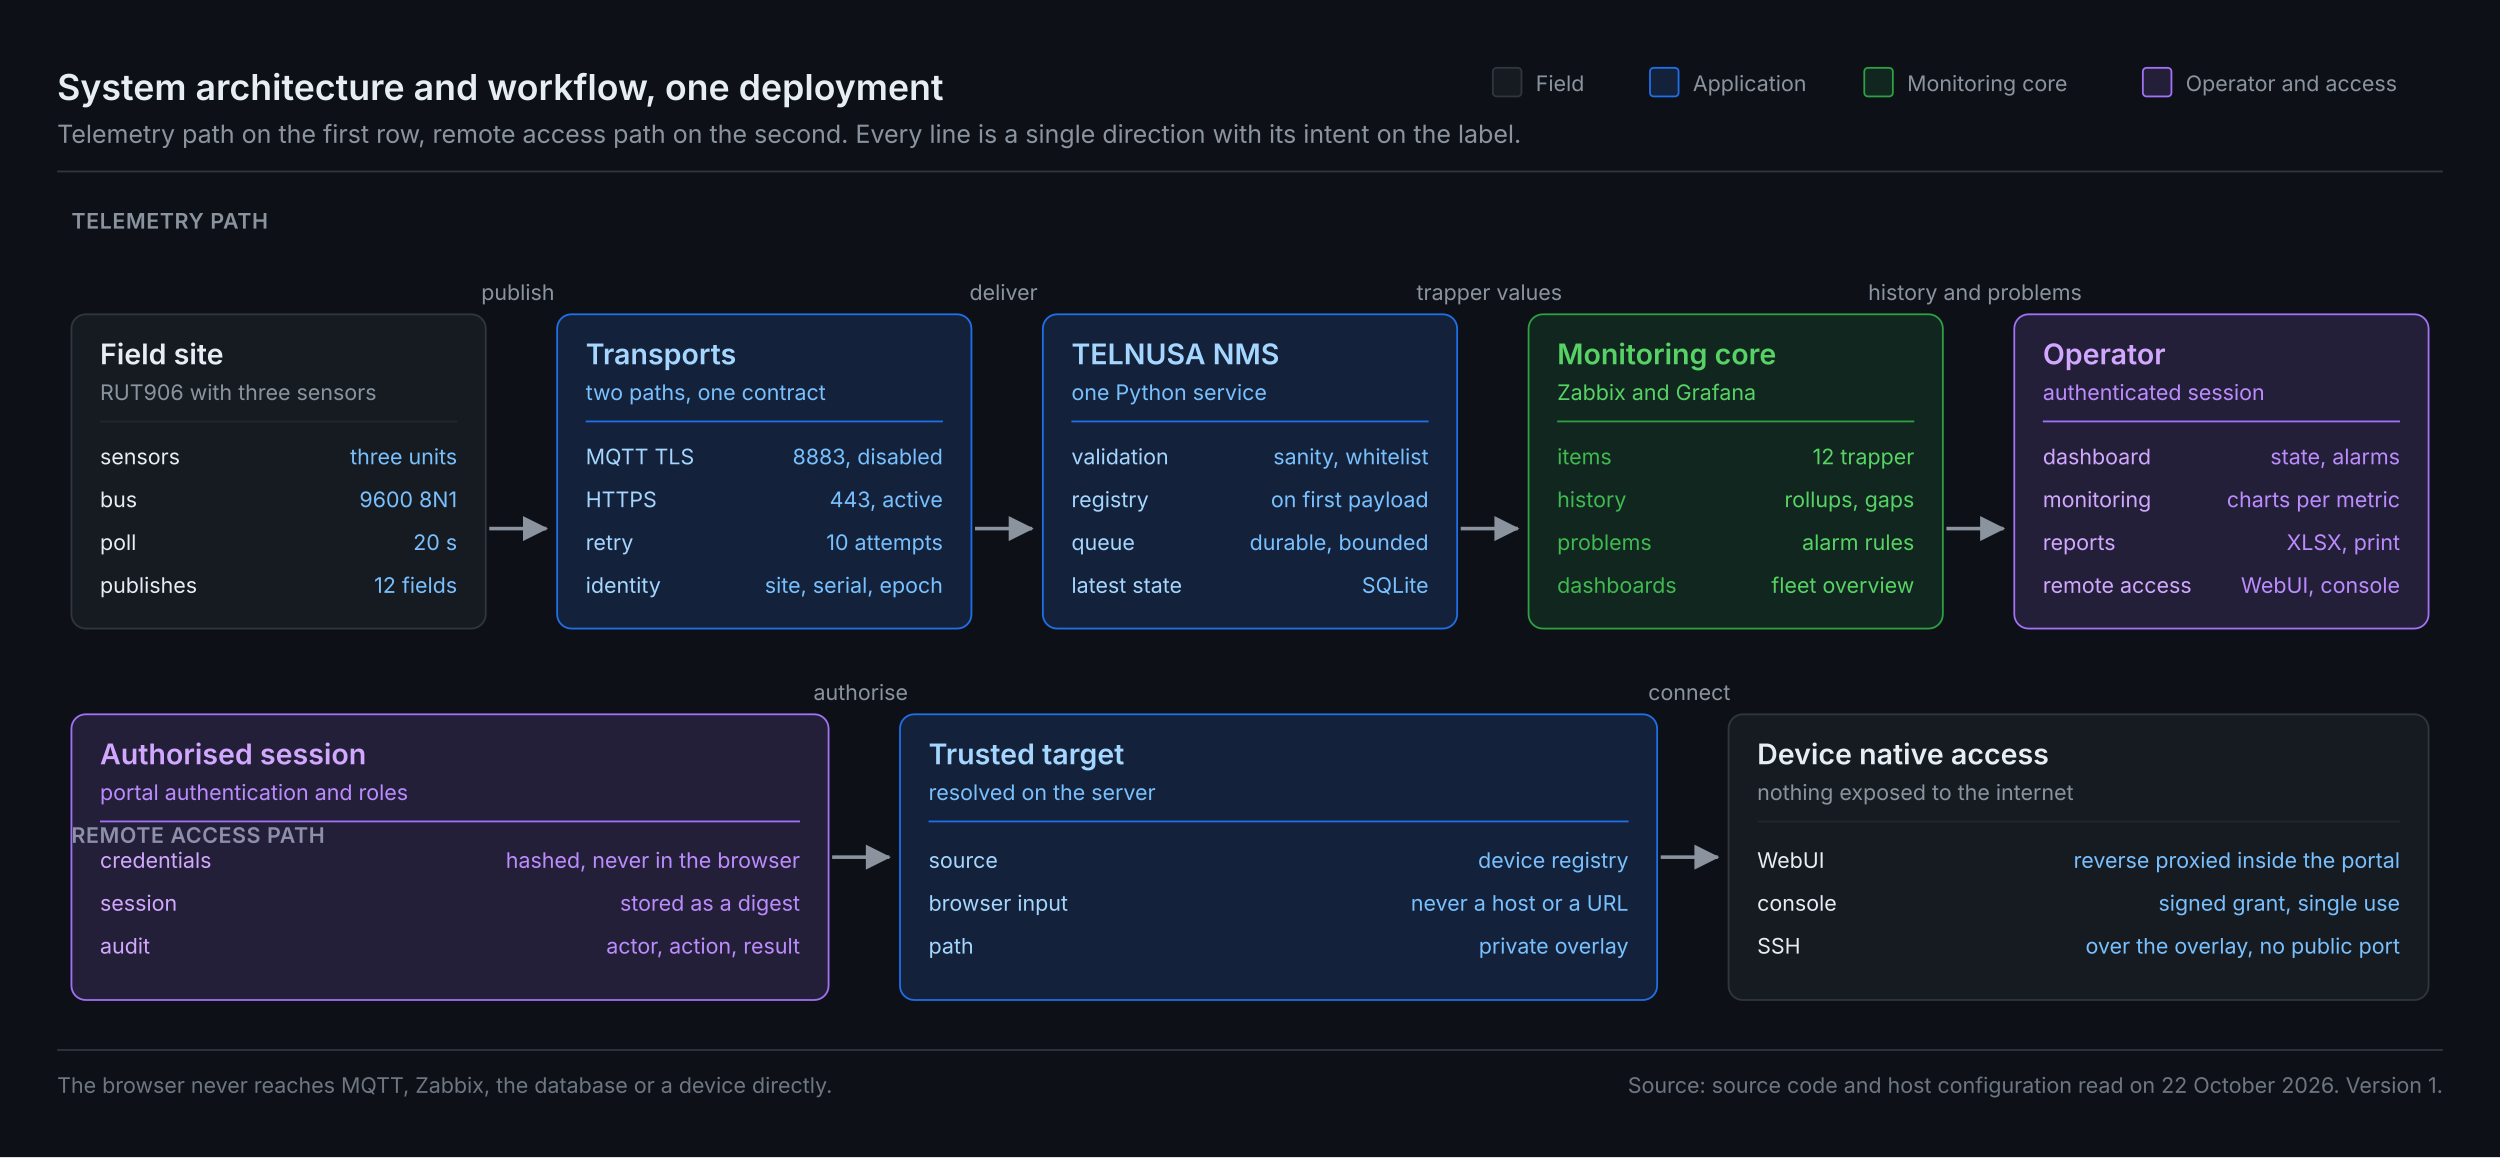
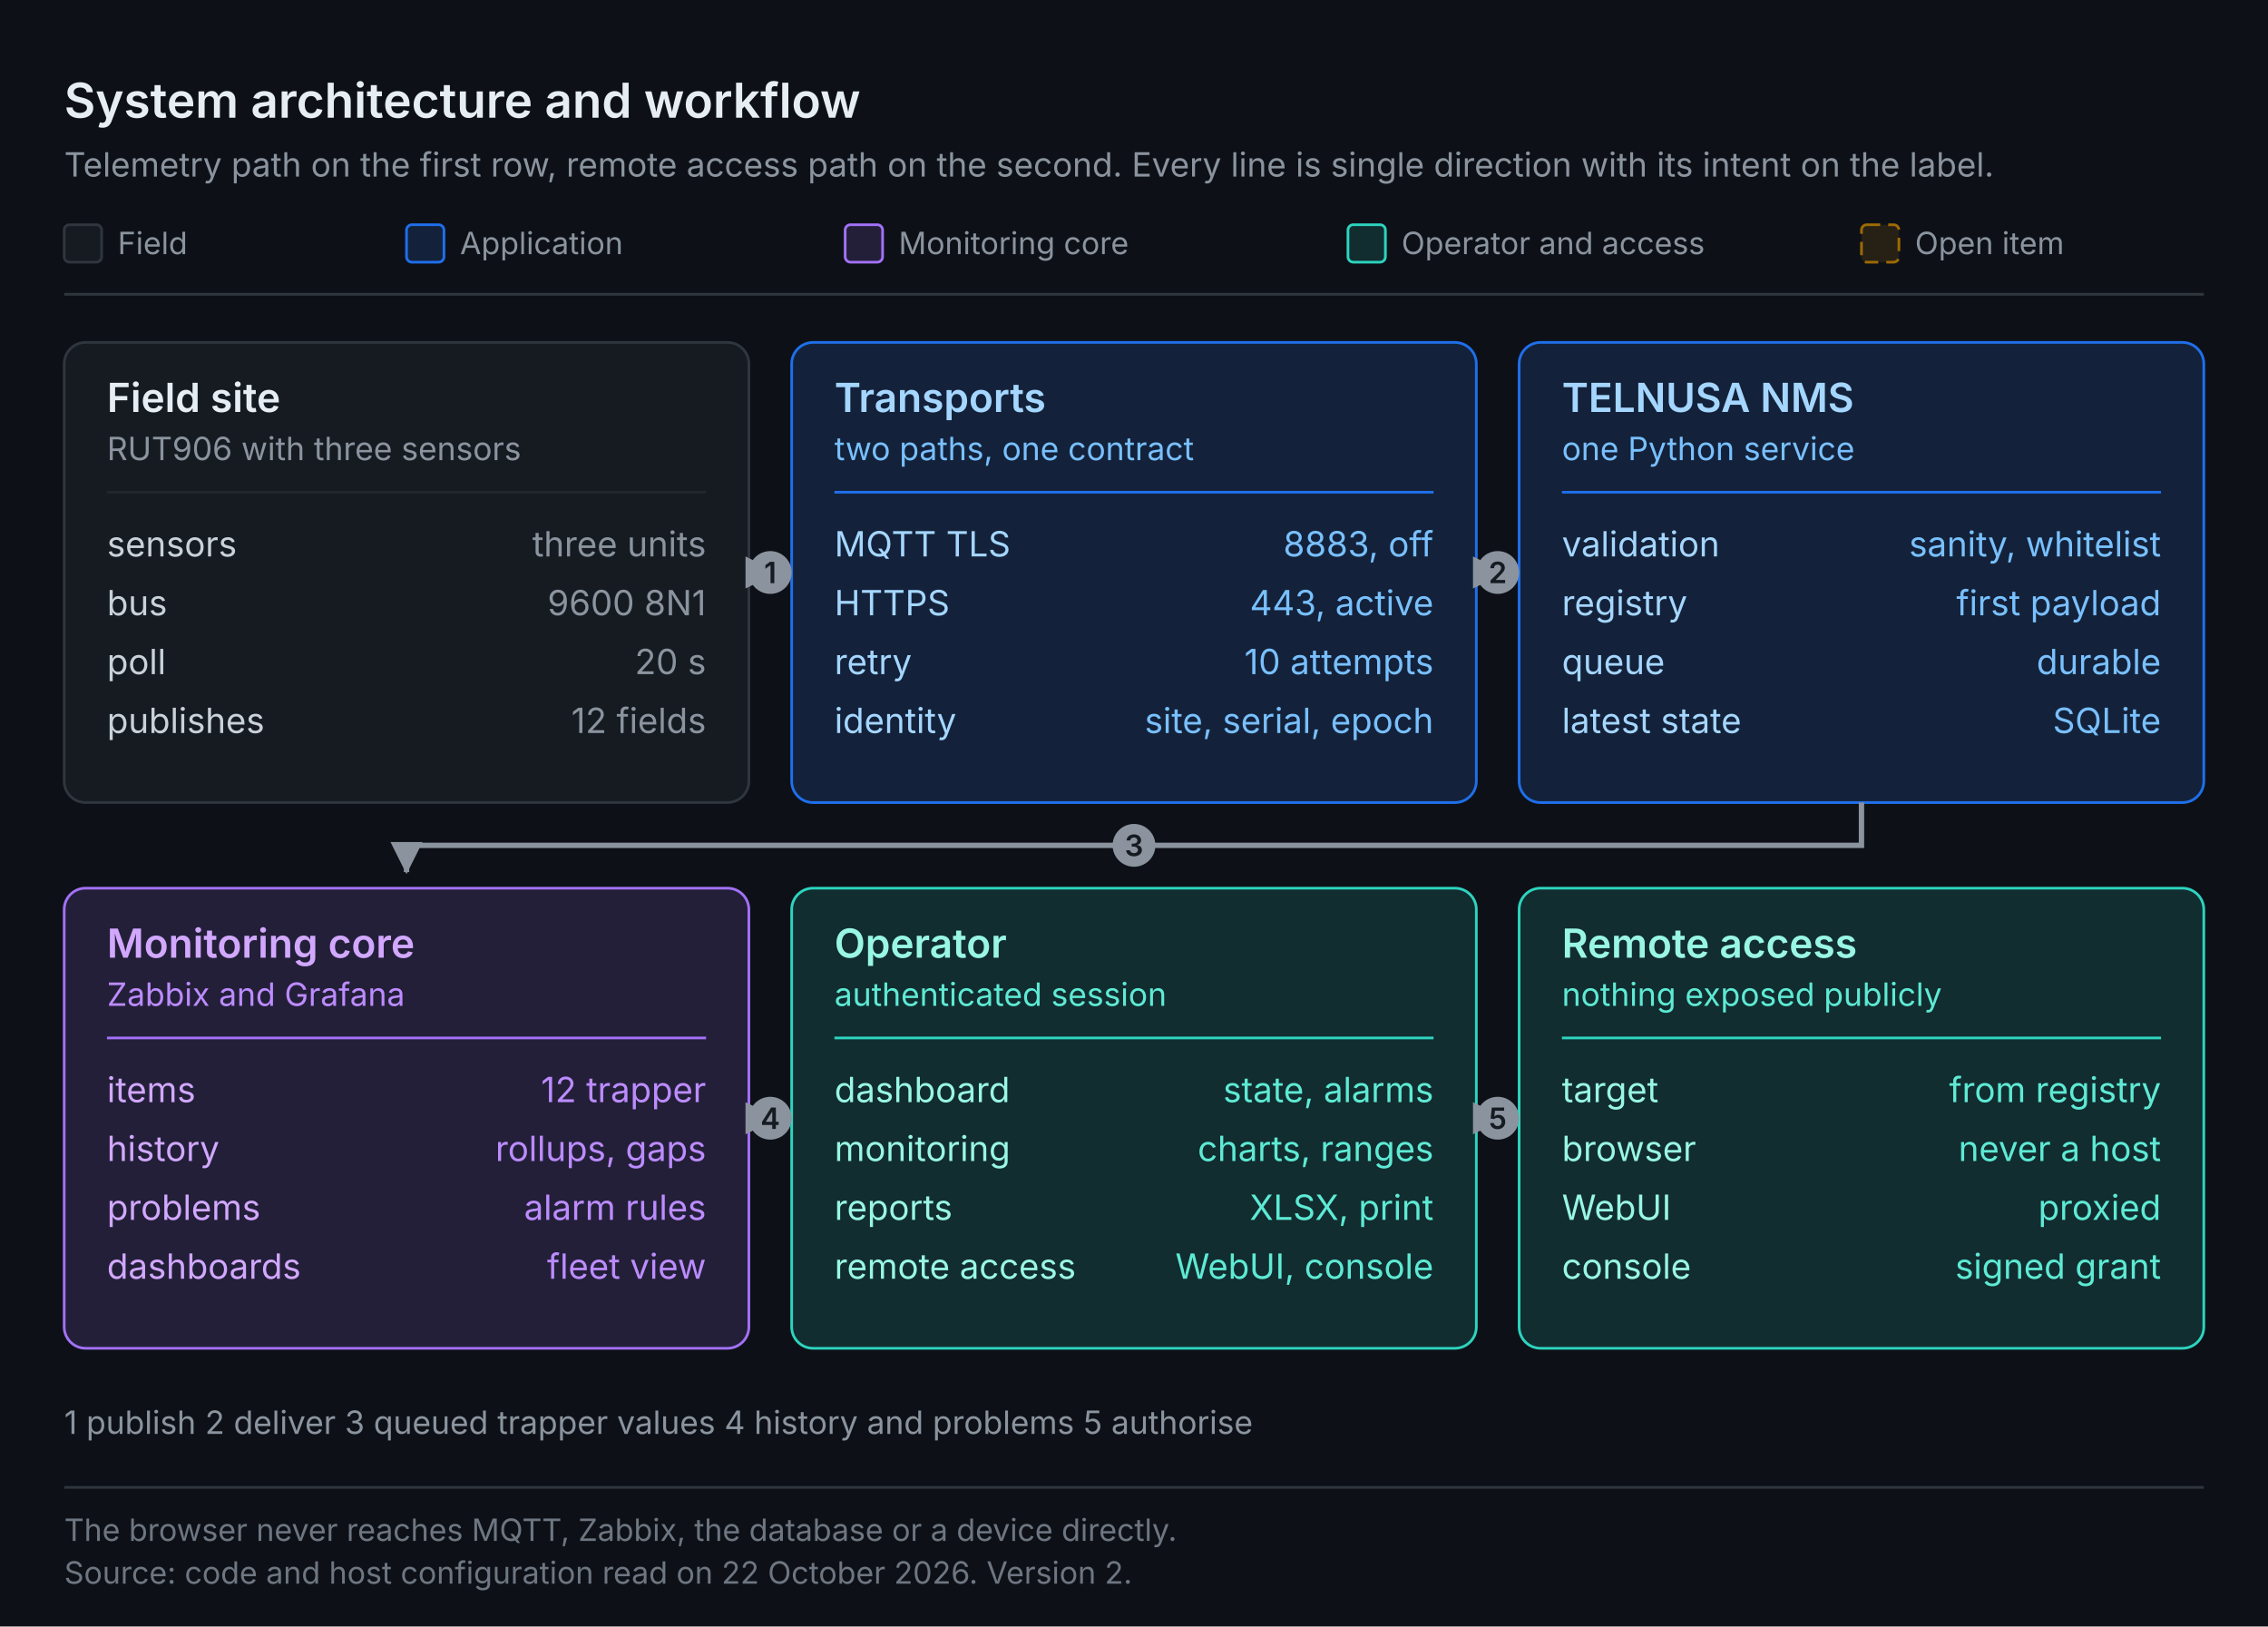
- <svg xmlns="http://www.w3.org/2000/svg" viewBox="0 0 1400 648" width="1400" height="648" role="img" font-family="Inter, Segoe UI, Helvetica, Arial, sans-serif">
+ <svg xmlns="http://www.w3.org/2000/svg" viewBox="0 0 848 608" width="848" height="608" role="img" font-family="Inter, Segoe UI, Helvetica, Arial, sans-serif">
  <defs>
-     <marker id="flow" viewBox="0 0 8 8" refX="7.5" refY="4" markerWidth="7" markerHeight="7" orient="auto-start-reverse">
+     <marker id="flow" viewBox="0 0 8 8" refX="7.5" refY="4" markerWidth="6" markerHeight="6" orient="auto-start-reverse">
      <path d="M 0 0 L 8 4 L 0 8 Z" fill="#8b949e" />
    </marker>
  </defs>
-   <rect width="1400" height="648" fill="#0d1117" />
-   <text x="32" y="56" font-size="20" font-weight="600" fill="#e6edf3">System architecture and workflow, one deployment</text>
-   <text x="32" y="80" font-size="14" fill="#8b949e">Telemetry path on the first row, remote access path on the second. Every line is a single direction with its intent on the label.</text>
-   <g font-size="12" fill="#8b949e">
-     <rect x="836" y="38" width="16" height="16" rx="2" fill="#161b22" stroke="#30363d" />
-     <text x="860" y="51">Field</text>
-     <rect x="924" y="38" width="16" height="16" rx="2" fill="rgba(56,139,253,0.15)" stroke="#1f6feb" />
-     <text x="948" y="51">Application</text>
-     <rect x="1044" y="38" width="16" height="16" rx="2" fill="rgba(46,160,67,0.15)" stroke="#2ea043" />
-     <text x="1068" y="51">Monitoring core</text>
-     <rect x="1200" y="38" width="16" height="16" rx="2" fill="rgba(163,113,247,0.15)" stroke="#a371f7" />
-     <text x="1224" y="51">Operator and access</text>
+   <rect width="848" height="608" fill="#0d1117" />
+   <text x="24" y="44" font-size="18" font-weight="600" fill="#e6edf3">System architecture and workflow</text>
+   <text x="24" y="66" font-size="12.5" fill="#8b949e">Telemetry path on the first row, remote access path on the second. Every line is single direction with its intent on the label.</text>
+   <g font-size="11.5" fill="#8b949e">
+     <rect x="24" y="84" width="14" height="14" rx="2" fill="#161b22" stroke="#30363d" />
+     <text x="44" y="95">Field</text>
+     <rect x="152" y="84" width="14" height="14" rx="2" fill="rgba(56,139,253,0.15)" stroke="#1f6feb" />
+     <text x="172" y="95">Application</text>
+     <rect x="316" y="84" width="14" height="14" rx="2" fill="rgba(163,113,247,0.15)" stroke="#a371f7" />
+     <text x="336" y="95">Monitoring core</text>
+     <rect x="504" y="84" width="14" height="14" rx="2" fill="rgba(45,212,191,0.15)" stroke="#2dd4bf" />
+     <text x="524" y="95">Operator and access</text>
+     <rect x="696" y="84" width="14" height="14" rx="2" fill="rgba(187,128,9,0.15)" stroke="#9e6a03" stroke-dasharray="5 3" />
+     <text x="716" y="95">Open item</text>
  </g>
-   <line x1="32" y1="96" x2="1368" y2="96" stroke="#30363d" />
-   <text x="40" y="128" font-size="12" font-weight="600" fill="#8b949e" letter-spacing="0.32">TELEMETRY PATH</text>
-   <text x="40" y="472" font-size="12" font-weight="600" fill="#8b949e" letter-spacing="0.32">REMOTE ACCESS PATH</text>
-   <rect x="40" y="176" width="232" height="176" rx="8" fill="#161b22" stroke="#30363d" />
-   <text x="56" y="204" font-size="16" font-weight="600" fill="#e6edf3">Field site</text>
-   <text x="56" y="224" font-size="12" fill="#8b949e">RUT906 with three sensors</text>
-   <line x1="56" y1="236" x2="256" y2="236" stroke="#21262d" />
-   <g font-size="12">
-     <text x="56" y="260" fill="#e6edf3">sensors</text>
-     <text x="256" y="260" fill="#79c0ff" text-anchor="end">three units</text>
-     <text x="56" y="284" fill="#e6edf3">bus</text>
-     <text x="256" y="284" fill="#79c0ff" text-anchor="end">9600 8N1</text>
-     <text x="56" y="308" fill="#e6edf3">poll</text>
-     <text x="256" y="308" fill="#79c0ff" text-anchor="end">20 s</text>
-     <text x="56" y="332" fill="#e6edf3">publishes</text>
-     <text x="256" y="332" fill="#79c0ff" text-anchor="end">12 fields</text>
+   <line x1="24" y1="110" x2="824" y2="110" stroke="#30363d" />
+   <rect x="24" y="128" width="256" height="172" rx="8" fill="#161b22" stroke="#30363d" />
+   <text x="40" y="154" font-size="15" font-weight="600" fill="#e6edf3">Field site</text>
+   <text x="40" y="172" font-size="12" fill="#8b949e">RUT906 with three sensors</text>
+   <line x1="40" y1="184" x2="264" y2="184" stroke="#21262d" />
+   <g font-size="13">
+     <text x="40" y="208" fill="#c9d1d9">sensors</text>
+     <text x="264" y="208" fill="#8b949e" text-anchor="end">three units</text>
+     <text x="40" y="230" fill="#c9d1d9">bus</text>
+     <text x="264" y="230" fill="#8b949e" text-anchor="end">9600 8N1</text>
+     <text x="40" y="252" fill="#c9d1d9">poll</text>
+     <text x="264" y="252" fill="#8b949e" text-anchor="end">20 s</text>
+     <text x="40" y="274" fill="#c9d1d9">publishes</text>
+     <text x="264" y="274" fill="#8b949e" text-anchor="end">12 fields</text>
  </g>
-   <rect x="312" y="176" width="232" height="176" rx="8" fill="rgba(56,139,253,0.15)" stroke="#1f6feb" />
-   <text x="328" y="204" font-size="16" font-weight="600" fill="#a5d6ff">Transports</text>
-   <text x="328" y="224" font-size="12" fill="#79c0ff">two paths, one contract</text>
-   <line x1="328" y1="236" x2="528" y2="236" stroke="#1f6feb" />
-   <g font-size="12">
-     <text x="328" y="260" fill="#a5d6ff">MQTT TLS</text>
-     <text x="528" y="260" fill="#79c0ff" text-anchor="end">8883, disabled</text>
-     <text x="328" y="284" fill="#a5d6ff">HTTPS</text>
-     <text x="528" y="284" fill="#79c0ff" text-anchor="end">443, active</text>
-     <text x="328" y="308" fill="#a5d6ff">retry</text>
-     <text x="528" y="308" fill="#79c0ff" text-anchor="end">10 attempts</text>
-     <text x="328" y="332" fill="#a5d6ff">identity</text>
-     <text x="528" y="332" fill="#79c0ff" text-anchor="end">site, serial, epoch</text>
+   <rect x="296" y="128" width="256" height="172" rx="8" fill="rgba(56,139,253,0.15)" stroke="#1f6feb" />
+   <text x="312" y="154" font-size="15" font-weight="600" fill="#a5d6ff">Transports</text>
+   <text x="312" y="172" font-size="12" fill="#79c0ff">two paths, one contract</text>
+   <line x1="312" y1="184" x2="536" y2="184" stroke="#1f6feb" />
+   <g font-size="13">
+     <text x="312" y="208" fill="#a5d6ff">MQTT TLS</text>
+     <text x="536" y="208" fill="#79c0ff" text-anchor="end">8883, off</text>
+     <text x="312" y="230" fill="#a5d6ff">HTTPS</text>
+     <text x="536" y="230" fill="#79c0ff" text-anchor="end">443, active</text>
+     <text x="312" y="252" fill="#a5d6ff">retry</text>
+     <text x="536" y="252" fill="#79c0ff" text-anchor="end">10 attempts</text>
+     <text x="312" y="274" fill="#a5d6ff">identity</text>
+     <text x="536" y="274" fill="#79c0ff" text-anchor="end">site, serial, epoch</text>
  </g>
-   <rect x="584" y="176" width="232" height="176" rx="8" fill="rgba(56,139,253,0.15)" stroke="#1f6feb" />
-   <text x="600" y="204" font-size="16" font-weight="600" fill="#a5d6ff">TELNUSA NMS</text>
-   <text x="600" y="224" font-size="12" fill="#79c0ff">one Python service</text>
-   <line x1="600" y1="236" x2="800" y2="236" stroke="#1f6feb" />
-   <g font-size="12">
-     <text x="600" y="260" fill="#a5d6ff">validation</text>
-     <text x="800" y="260" fill="#79c0ff" text-anchor="end">sanity, whitelist</text>
-     <text x="600" y="284" fill="#a5d6ff">registry</text>
-     <text x="800" y="284" fill="#79c0ff" text-anchor="end">on first payload</text>
-     <text x="600" y="308" fill="#a5d6ff">queue</text>
-     <text x="800" y="308" fill="#79c0ff" text-anchor="end">durable, bounded</text>
-     <text x="600" y="332" fill="#a5d6ff">latest state</text>
-     <text x="800" y="332" fill="#79c0ff" text-anchor="end">SQLite</text>
+   <rect x="568" y="128" width="256" height="172" rx="8" fill="rgba(56,139,253,0.15)" stroke="#1f6feb" />
+   <text x="584" y="154" font-size="15" font-weight="600" fill="#a5d6ff">TELNUSA NMS</text>
+   <text x="584" y="172" font-size="12" fill="#79c0ff">one Python service</text>
+   <line x1="584" y1="184" x2="808" y2="184" stroke="#1f6feb" />
+   <g font-size="13">
+     <text x="584" y="208" fill="#a5d6ff">validation</text>
+     <text x="808" y="208" fill="#79c0ff" text-anchor="end">sanity, whitelist</text>
+     <text x="584" y="230" fill="#a5d6ff">registry</text>
+     <text x="808" y="230" fill="#79c0ff" text-anchor="end">first payload</text>
+     <text x="584" y="252" fill="#a5d6ff">queue</text>
+     <text x="808" y="252" fill="#79c0ff" text-anchor="end">durable</text>
+     <text x="584" y="274" fill="#a5d6ff">latest state</text>
+     <text x="808" y="274" fill="#79c0ff" text-anchor="end">SQLite</text>
  </g>
-   <rect x="856" y="176" width="232" height="176" rx="8" fill="rgba(46,160,67,0.15)" stroke="#2ea043" />
-   <text x="872" y="204" font-size="16" font-weight="600" fill="#56d364">Monitoring core</text>
-   <text x="872" y="224" font-size="12" fill="#56d364">Zabbix and Grafana</text>
-   <line x1="872" y1="236" x2="1072" y2="236" stroke="#2ea043" />
-   <g font-size="12">
-     <text x="872" y="260" fill="#3fb950">items</text>
-     <text x="1072" y="260" fill="#56d364" text-anchor="end">12 trapper</text>
-     <text x="872" y="284" fill="#3fb950">history</text>
-     <text x="1072" y="284" fill="#56d364" text-anchor="end">rollups, gaps</text>
-     <text x="872" y="308" fill="#3fb950">problems</text>
-     <text x="1072" y="308" fill="#56d364" text-anchor="end">alarm rules</text>
-     <text x="872" y="332" fill="#3fb950">dashboards</text>
-     <text x="1072" y="332" fill="#56d364" text-anchor="end">fleet overview</text>
+   <rect x="24" y="332" width="256" height="172" rx="8" fill="rgba(163,113,247,0.15)" stroke="#a371f7" />
+   <text x="40" y="358" font-size="15" font-weight="600" fill="#d2a8ff">Monitoring core</text>
+   <text x="40" y="376" font-size="12" fill="#bc8cff">Zabbix and Grafana</text>
+   <line x1="40" y1="388" x2="264" y2="388" stroke="#a371f7" />
+   <g font-size="13">
+     <text x="40" y="412" fill="#d2a8ff">items</text>
+     <text x="264" y="412" fill="#bc8cff" text-anchor="end">12 trapper</text>
+     <text x="40" y="434" fill="#d2a8ff">history</text>
+     <text x="264" y="434" fill="#bc8cff" text-anchor="end">rollups, gaps</text>
+     <text x="40" y="456" fill="#d2a8ff">problems</text>
+     <text x="264" y="456" fill="#bc8cff" text-anchor="end">alarm rules</text>
+     <text x="40" y="478" fill="#d2a8ff">dashboards</text>
+     <text x="264" y="478" fill="#bc8cff" text-anchor="end">fleet view</text>
  </g>
-   <rect x="1128" y="176" width="232" height="176" rx="8" fill="rgba(163,113,247,0.15)" stroke="#a371f7" />
-   <text x="1144" y="204" font-size="16" font-weight="600" fill="#d2a8ff">Operator</text>
-   <text x="1144" y="224" font-size="12" fill="#bc8cff">authenticated session</text>
-   <line x1="1144" y1="236" x2="1344" y2="236" stroke="#a371f7" />
-   <g font-size="12">
-     <text x="1144" y="260" fill="#d2a8ff">dashboard</text>
-     <text x="1344" y="260" fill="#bc8cff" text-anchor="end">state, alarms</text>
-     <text x="1144" y="284" fill="#d2a8ff">monitoring</text>
-     <text x="1344" y="284" fill="#bc8cff" text-anchor="end">charts per metric</text>
-     <text x="1144" y="308" fill="#d2a8ff">reports</text>
-     <text x="1344" y="308" fill="#bc8cff" text-anchor="end">XLSX, print</text>
-     <text x="1144" y="332" fill="#d2a8ff">remote access</text>
-     <text x="1344" y="332" fill="#bc8cff" text-anchor="end">WebUI, console</text>
+   <rect x="296" y="332" width="256" height="172" rx="8" fill="rgba(45,212,191,0.15)" stroke="#2dd4bf" />
+   <text x="312" y="358" font-size="15" font-weight="600" fill="#99f6e4">Operator</text>
+   <text x="312" y="376" font-size="12" fill="#5eead4">authenticated session</text>
+   <line x1="312" y1="388" x2="536" y2="388" stroke="#2dd4bf" />
+   <g font-size="13">
+     <text x="312" y="412" fill="#99f6e4">dashboard</text>
+     <text x="536" y="412" fill="#5eead4" text-anchor="end">state, alarms</text>
+     <text x="312" y="434" fill="#99f6e4">monitoring</text>
+     <text x="536" y="434" fill="#5eead4" text-anchor="end">charts, ranges</text>
+     <text x="312" y="456" fill="#99f6e4">reports</text>
+     <text x="536" y="456" fill="#5eead4" text-anchor="end">XLSX, print</text>
+     <text x="312" y="478" fill="#99f6e4">remote access</text>
+     <text x="536" y="478" fill="#5eead4" text-anchor="end">WebUI, console</text>
  </g>
-   <line x1="274" y1="296" x2="306" y2="296" stroke="#8b949e" stroke-width="2" marker-end="url(#flow)" />
-   <line x1="546" y1="296" x2="578" y2="296" stroke="#8b949e" stroke-width="2" marker-end="url(#flow)" />
-   <line x1="818" y1="296" x2="850" y2="296" stroke="#8b949e" stroke-width="2" marker-end="url(#flow)" />
-   <line x1="1090" y1="296" x2="1122" y2="296" stroke="#8b949e" stroke-width="2" marker-end="url(#flow)" />
-   <g font-size="12" fill="#8b949e" text-anchor="middle">
-     <text x="290" y="168">publish</text>
-     <text x="562" y="168">deliver</text>
-     <text x="834" y="168">trapper values</text>
-     <text x="1106" y="168">history and problems</text>
+   <rect x="568" y="332" width="256" height="172" rx="8" fill="rgba(45,212,191,0.15)" stroke="#2dd4bf" />
+   <text x="584" y="358" font-size="15" font-weight="600" fill="#99f6e4">Remote access</text>
+   <text x="584" y="376" font-size="12" fill="#5eead4">nothing exposed publicly</text>
+   <line x1="584" y1="388" x2="808" y2="388" stroke="#2dd4bf" />
+   <g font-size="13">
+     <text x="584" y="412" fill="#99f6e4">target</text>
+     <text x="808" y="412" fill="#5eead4" text-anchor="end">from registry</text>
+     <text x="584" y="434" fill="#99f6e4">browser</text>
+     <text x="808" y="434" fill="#5eead4" text-anchor="end">never a host</text>
+     <text x="584" y="456" fill="#99f6e4">WebUI</text>
+     <text x="808" y="456" fill="#5eead4" text-anchor="end">proxied</text>
+     <text x="584" y="478" fill="#99f6e4">console</text>
+     <text x="808" y="478" fill="#5eead4" text-anchor="end">signed grant</text>
  </g>
-   <rect x="40" y="400" width="424" height="160" rx="8" fill="rgba(163,113,247,0.15)" stroke="#a371f7" />
-   <text x="56" y="428" font-size="16" font-weight="600" fill="#d2a8ff">Authorised session</text>
-   <text x="56" y="448" font-size="12" fill="#bc8cff">portal authentication and roles</text>
-   <line x1="56" y1="460" x2="448" y2="460" stroke="#a371f7" />
-   <g font-size="12">
-     <text x="56" y="486" fill="#d2a8ff">credentials</text>
-     <text x="448" y="486" fill="#bc8cff" text-anchor="end">hashed, never in the browser</text>
-     <text x="56" y="510" fill="#d2a8ff">session</text>
-     <text x="448" y="510" fill="#bc8cff" text-anchor="end">stored as a digest</text>
-     <text x="56" y="534" fill="#d2a8ff">audit</text>
-     <text x="448" y="534" fill="#bc8cff" text-anchor="end">actor, action, result</text>
+   <line x1="280" y1="214" x2="290" y2="214" stroke="#8b949e" stroke-width="2" marker-end="url(#flow)" />
+   <line x1="552" y1="214" x2="562" y2="214" stroke="#8b949e" stroke-width="2" marker-end="url(#flow)" />
+   <line x1="280" y1="418" x2="290" y2="418" stroke="#8b949e" stroke-width="2" marker-end="url(#flow)" />
+   <line x1="552" y1="418" x2="562" y2="418" stroke="#8b949e" stroke-width="2" marker-end="url(#flow)" />
+   <path d="M 696 300 L 696 316 L 152 316 L 152 326" fill="none" stroke="#8b949e" stroke-width="2" marker-end="url(#flow)" />
+   <g font-size="11" font-weight="600" fill="#161b22" text-anchor="middle">
+     <circle cx="288" cy="214" r="8" fill="#8b949e" />
+     <text x="288" y="218">1</text>
+     <circle cx="560" cy="214" r="8" fill="#8b949e" />
+     <text x="560" y="218">2</text>
+     <circle cx="424" cy="316" r="8" fill="#8b949e" />
+     <text x="424" y="320">3</text>
+     <circle cx="288" cy="418" r="8" fill="#8b949e" />
+     <text x="288" y="422">4</text>
+     <circle cx="560" cy="418" r="8" fill="#8b949e" />
+     <text x="560" y="422">5</text>
  </g>
-   <rect x="504" y="400" width="424" height="160" rx="8" fill="rgba(56,139,253,0.15)" stroke="#1f6feb" />
-   <text x="520" y="428" font-size="16" font-weight="600" fill="#a5d6ff">Trusted target</text>
-   <text x="520" y="448" font-size="12" fill="#79c0ff">resolved on the server</text>
-   <line x1="520" y1="460" x2="912" y2="460" stroke="#1f6feb" />
-   <g font-size="12">
-     <text x="520" y="486" fill="#a5d6ff">source</text>
-     <text x="912" y="486" fill="#79c0ff" text-anchor="end">device registry</text>
-     <text x="520" y="510" fill="#a5d6ff">browser input</text>
-     <text x="912" y="510" fill="#79c0ff" text-anchor="end">never a host or a URL</text>
-     <text x="520" y="534" fill="#a5d6ff">path</text>
-     <text x="912" y="534" fill="#79c0ff" text-anchor="end">private overlay</text>
-   </g>
-   <rect x="968" y="400" width="392" height="160" rx="8" fill="#161b22" stroke="#30363d" />
-   <text x="984" y="428" font-size="16" font-weight="600" fill="#e6edf3">Device native access</text>
-   <text x="984" y="448" font-size="12" fill="#8b949e">nothing exposed to the internet</text>
-   <line x1="984" y1="460" x2="1344" y2="460" stroke="#21262d" />
-   <g font-size="12">
-     <text x="984" y="486" fill="#e6edf3">WebUI</text>
-     <text x="1344" y="486" fill="#79c0ff" text-anchor="end">reverse proxied inside the portal</text>
-     <text x="984" y="510" fill="#e6edf3">console</text>
-     <text x="1344" y="510" fill="#79c0ff" text-anchor="end">signed grant, single use</text>
-     <text x="984" y="534" fill="#e6edf3">SSH</text>
-     <text x="1344" y="534" fill="#79c0ff" text-anchor="end">over the overlay, no public port</text>
-   </g>
-   <line x1="466" y1="480" x2="498" y2="480" stroke="#8b949e" stroke-width="2" marker-end="url(#flow)" />
-   <line x1="930" y1="480" x2="962" y2="480" stroke="#8b949e" stroke-width="2" marker-end="url(#flow)" />
-   <g font-size="12" fill="#8b949e" text-anchor="middle">
-     <text x="482" y="392">authorise</text>
-     <text x="946" y="392">connect</text>
-   </g>
-   <line x1="32" y1="588" x2="1368" y2="588" stroke="#30363d" />
-   <text x="32" y="612" font-size="12" fill="#6e7681">The browser never reaches MQTT, Zabbix, the database or a device directly.</text>
-   <text x="1368" y="612" font-size="12" fill="#6e7681" text-anchor="end">Source: source code and host configuration read on 22 October 2026. Version 1.</text>
+   <text x="24" y="536" font-size="12" fill="#8b949e">1 publish   2 deliver   3 queued trapper values   4 history and problems   5 authorise</text>
+   <line x1="24" y1="556" x2="824" y2="556" stroke="#30363d" />
+   <text x="24" y="576" font-size="11.5" fill="#6e7681">The browser never reaches MQTT, Zabbix, the database or a device directly.</text>
+   <text x="24" y="592" font-size="11.5" fill="#6e7681">Source: code and host configuration read on 22 October 2026. Version 2.</text>
</svg>
